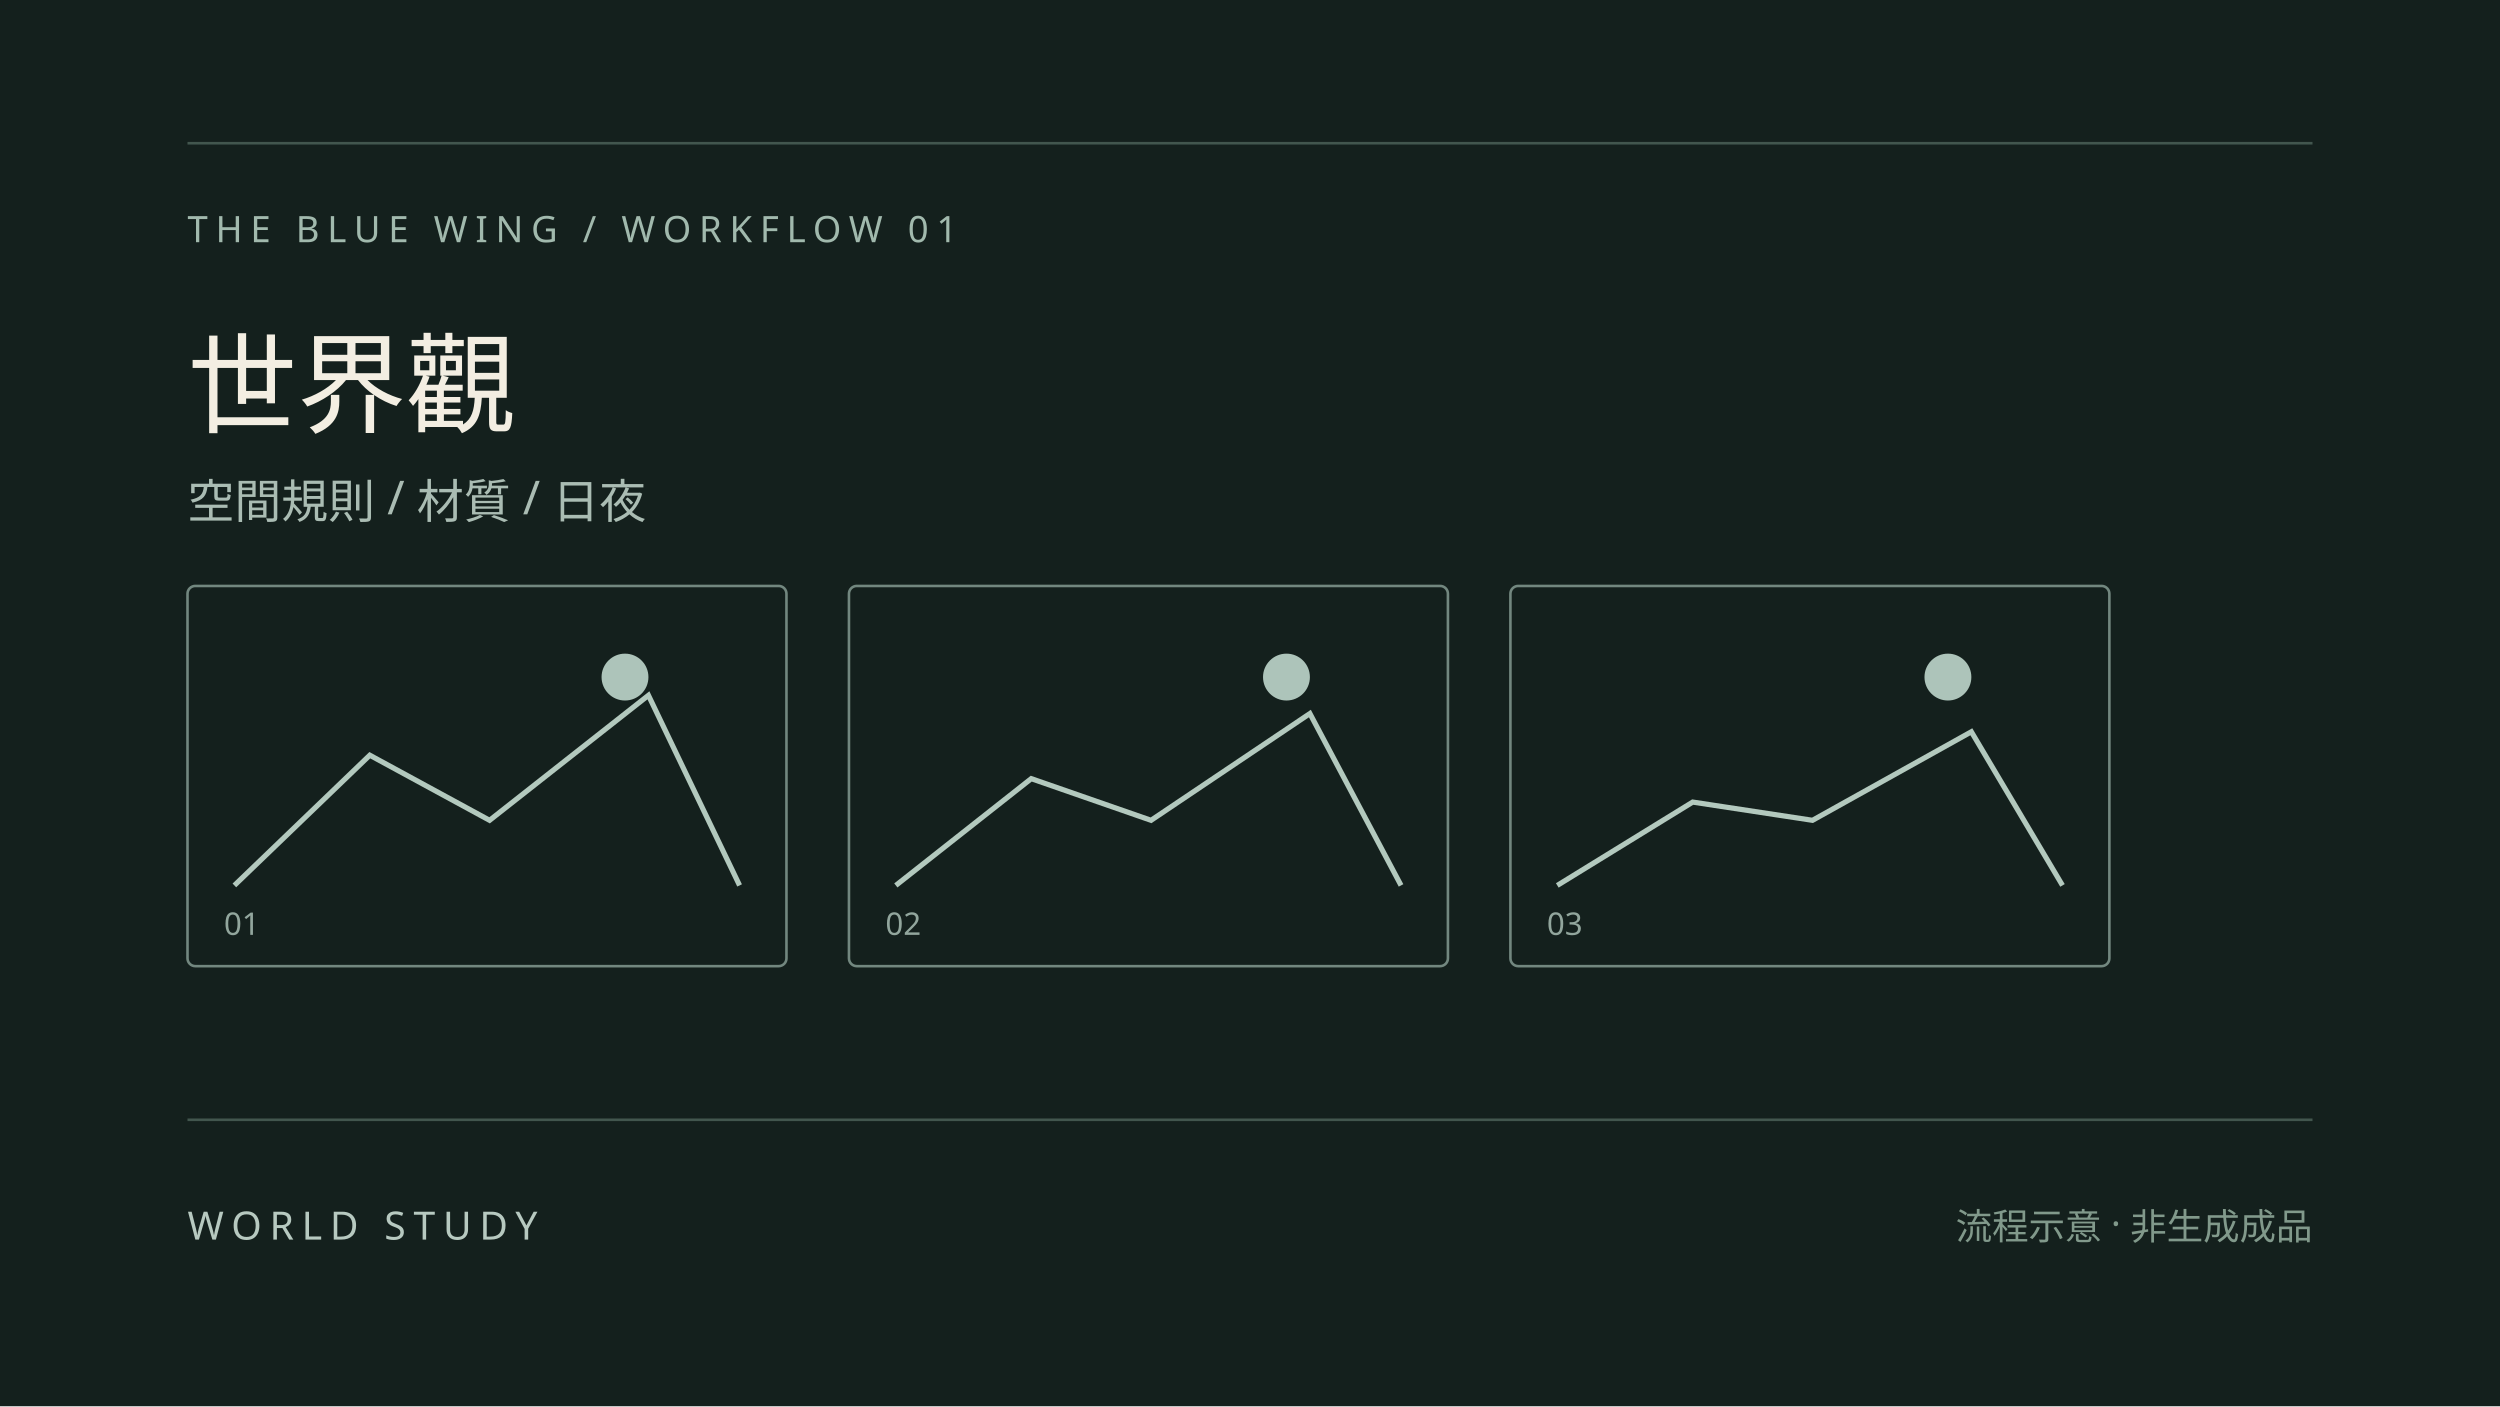
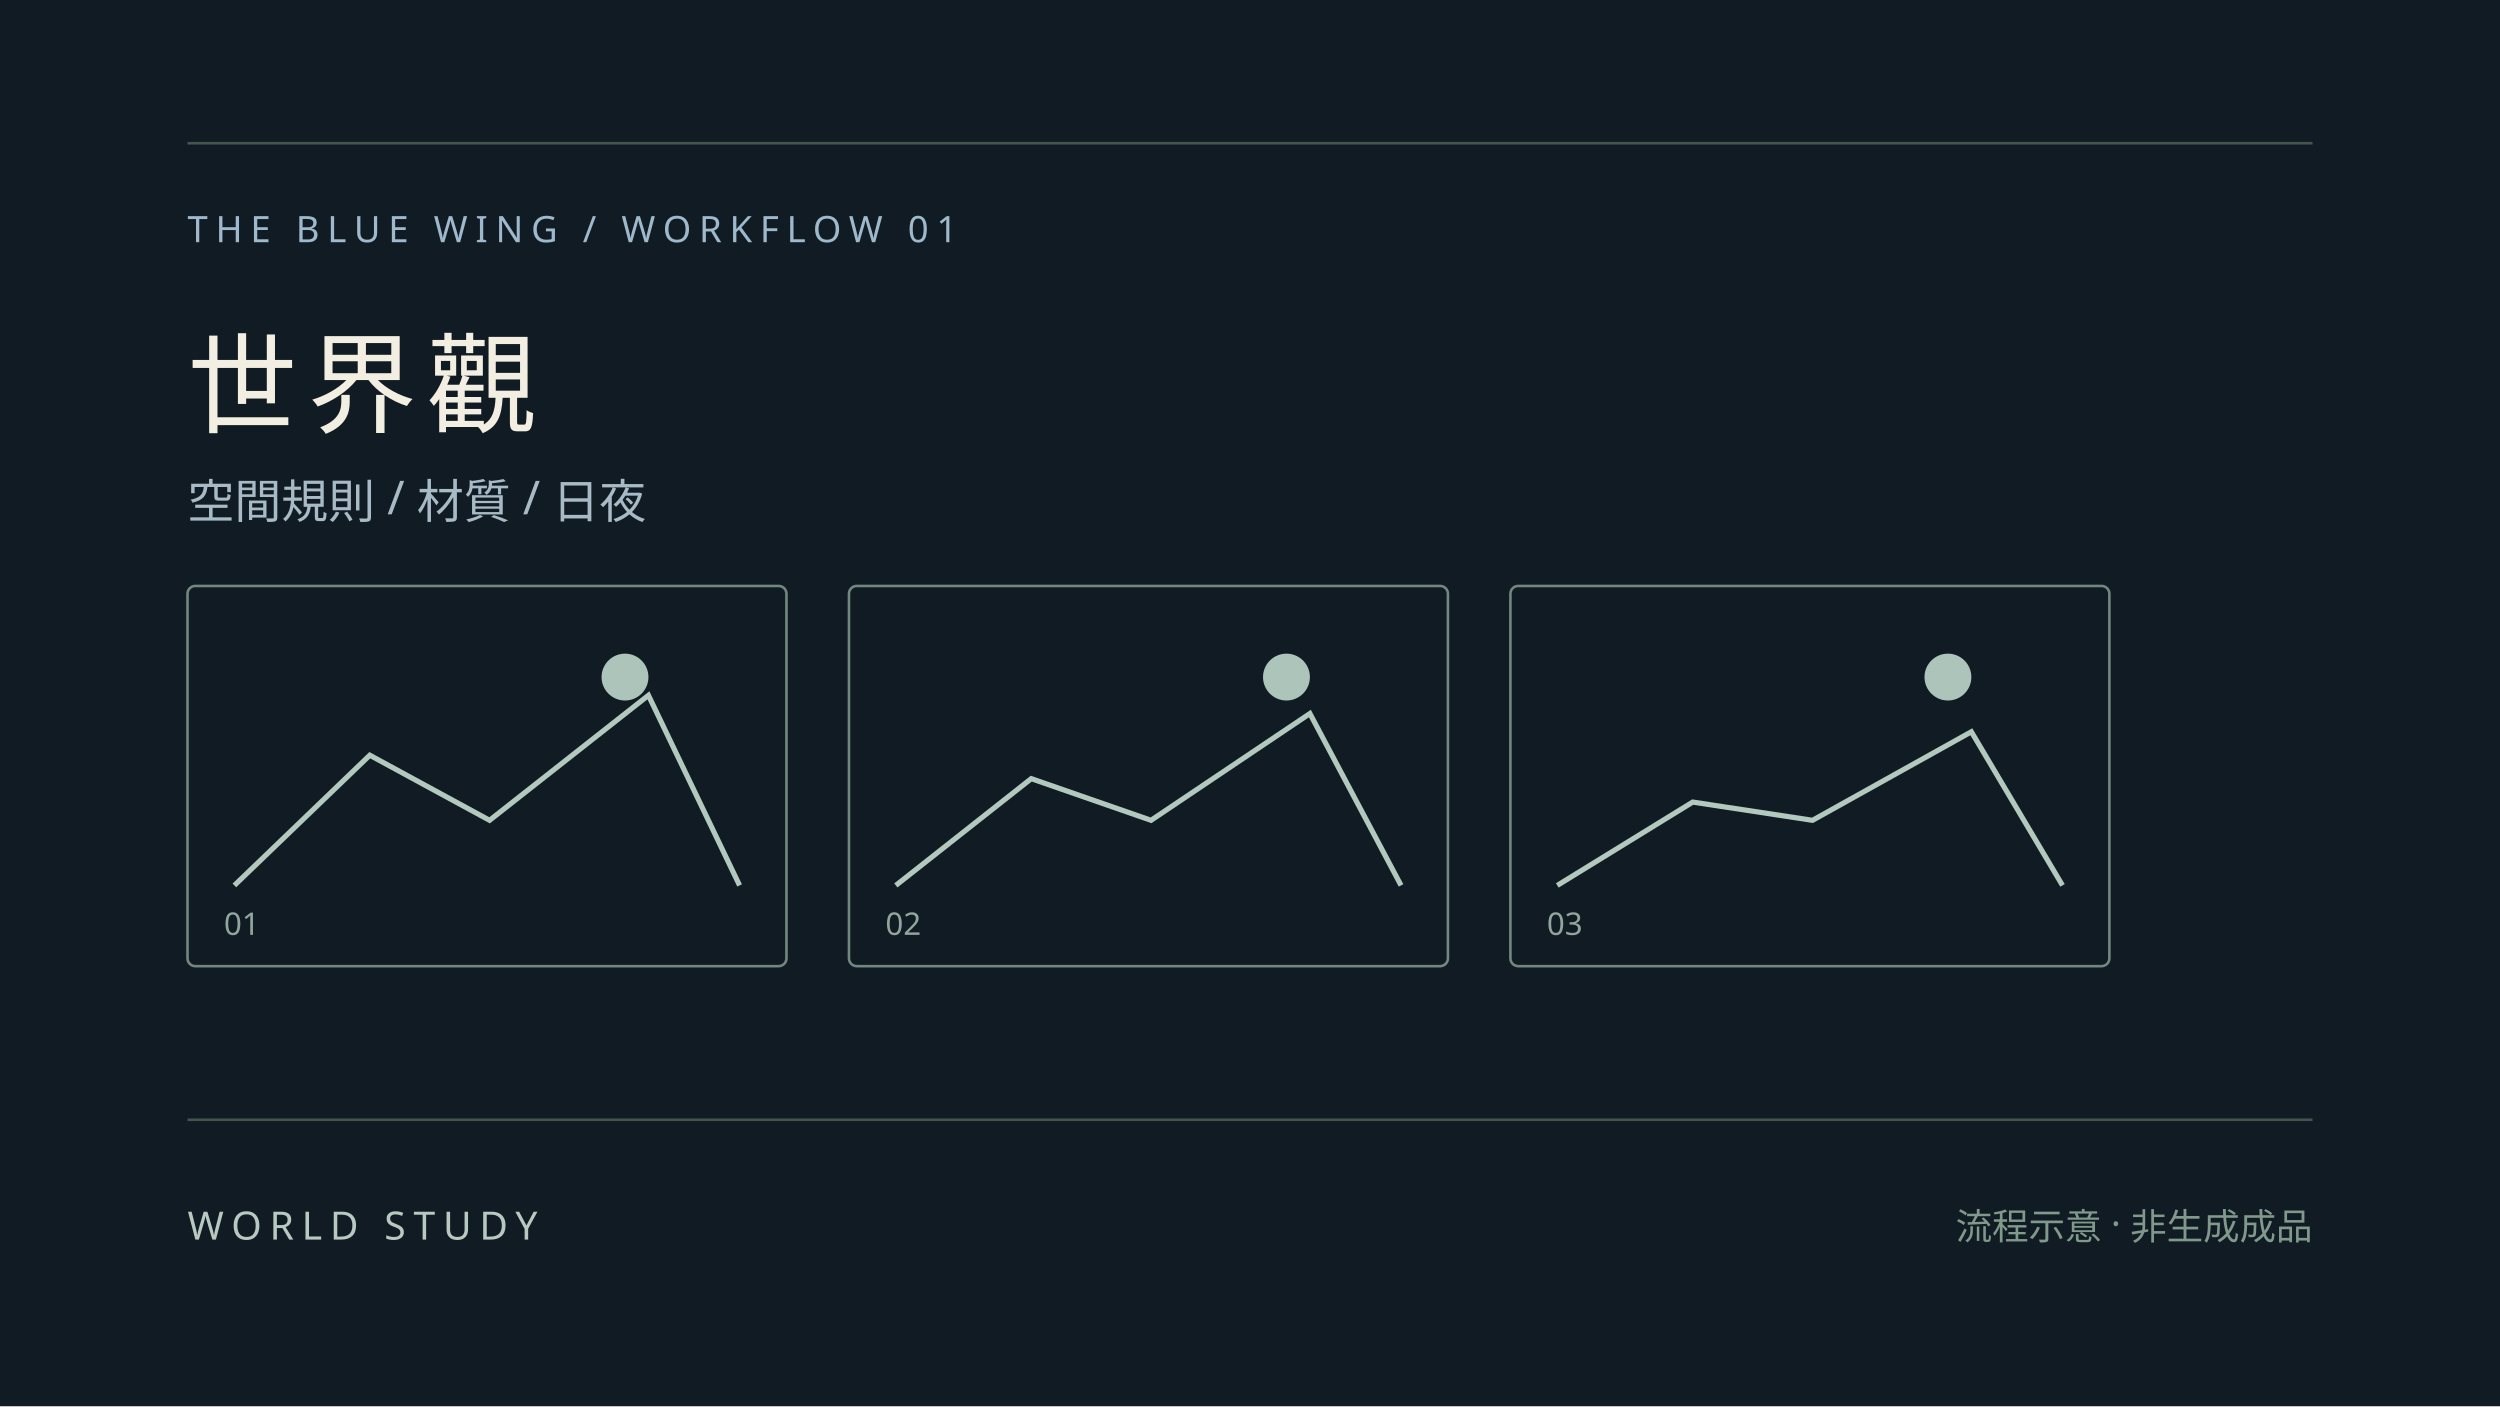
<svg xmlns="http://www.w3.org/2000/svg" width="960" height="540" viewBox="0 0 960 540">
-   <rect width="960" height="540" fill="#14201d" />
+   <rect width="960" height="540" fill="#101b23" />
  <path d="M72 55H888M72 430H888" stroke="#42564e" />
  <g font-family="sans-serif">
-     <text x="72" y="93" fill="#a1b9ad" font-size="14" letter-spacing="3">THE BLUE WING / WORKFLOW 01</text>
-     <text x="72" y="163" fill="#f3eee2" font-size="42">世界觀</text>
-     <text x="72" y="199" fill="#aabcb3" font-size="18">空間規則 / 材質 / 日夜</text>
+     <text x="72" y="93" fill="#9eb9cb" font-size="14" letter-spacing="3">THE BLUE WING / WORKFLOW 01</text>
+     <text x="72" y="163" fill="#f3eee2" font-family="Noto Serif TC, Songti TC, PMingLiU, serif" font-size="42" letter-spacing="4">世界觀</text>
+     <text x="72" y="199" fill="#a8bac5" font-size="18">空間規則 / 材質 / 日夜</text>
    <g transform="translate(72,225)">
      <rect width="230" height="146" rx="3" fill="none" stroke="#72877f" />
      <path d="M18 115 L70 65 L116 90 L177 42 L212 115" fill="none" stroke="#b3c9be" stroke-width="2" />
      <circle cx="168" cy="35" r="9" fill="#adc4ba" />
      <text x="14" y="134" fill="#92a69d" font-size="12">01</text>
    </g>
    <g transform="translate(326,225)">
      <rect width="230" height="146" rx="3" fill="none" stroke="#72877f" />
      <path d="M18 115 L70 74 L116 90 L177 49 L212 115" fill="none" stroke="#b3c9be" stroke-width="2" />
      <circle cx="168" cy="35" r="9" fill="#adc4ba" />
      <text x="14" y="134" fill="#92a69d" font-size="12">02</text>
    </g>
    <g transform="translate(580,225)">
      <rect width="230" height="146" rx="3" fill="none" stroke="#72877f" />
      <path d="M18 115 L70 83 L116 90 L177 56 L212 115" fill="none" stroke="#b3c9be" stroke-width="2" />
      <circle cx="168" cy="35" r="9" fill="#adc4ba" />
      <text x="14" y="134" fill="#92a69d" font-size="12">03</text>
    </g>
    <text x="72" y="476" fill="#b7c9c0" font-size="15" letter-spacing="3">WORLD STUDY</text>
    <text x="888" y="476" fill="#81998b" text-anchor="end" font-size="14">流程示意 · 非生成成品</text>
  </g>
</svg>
